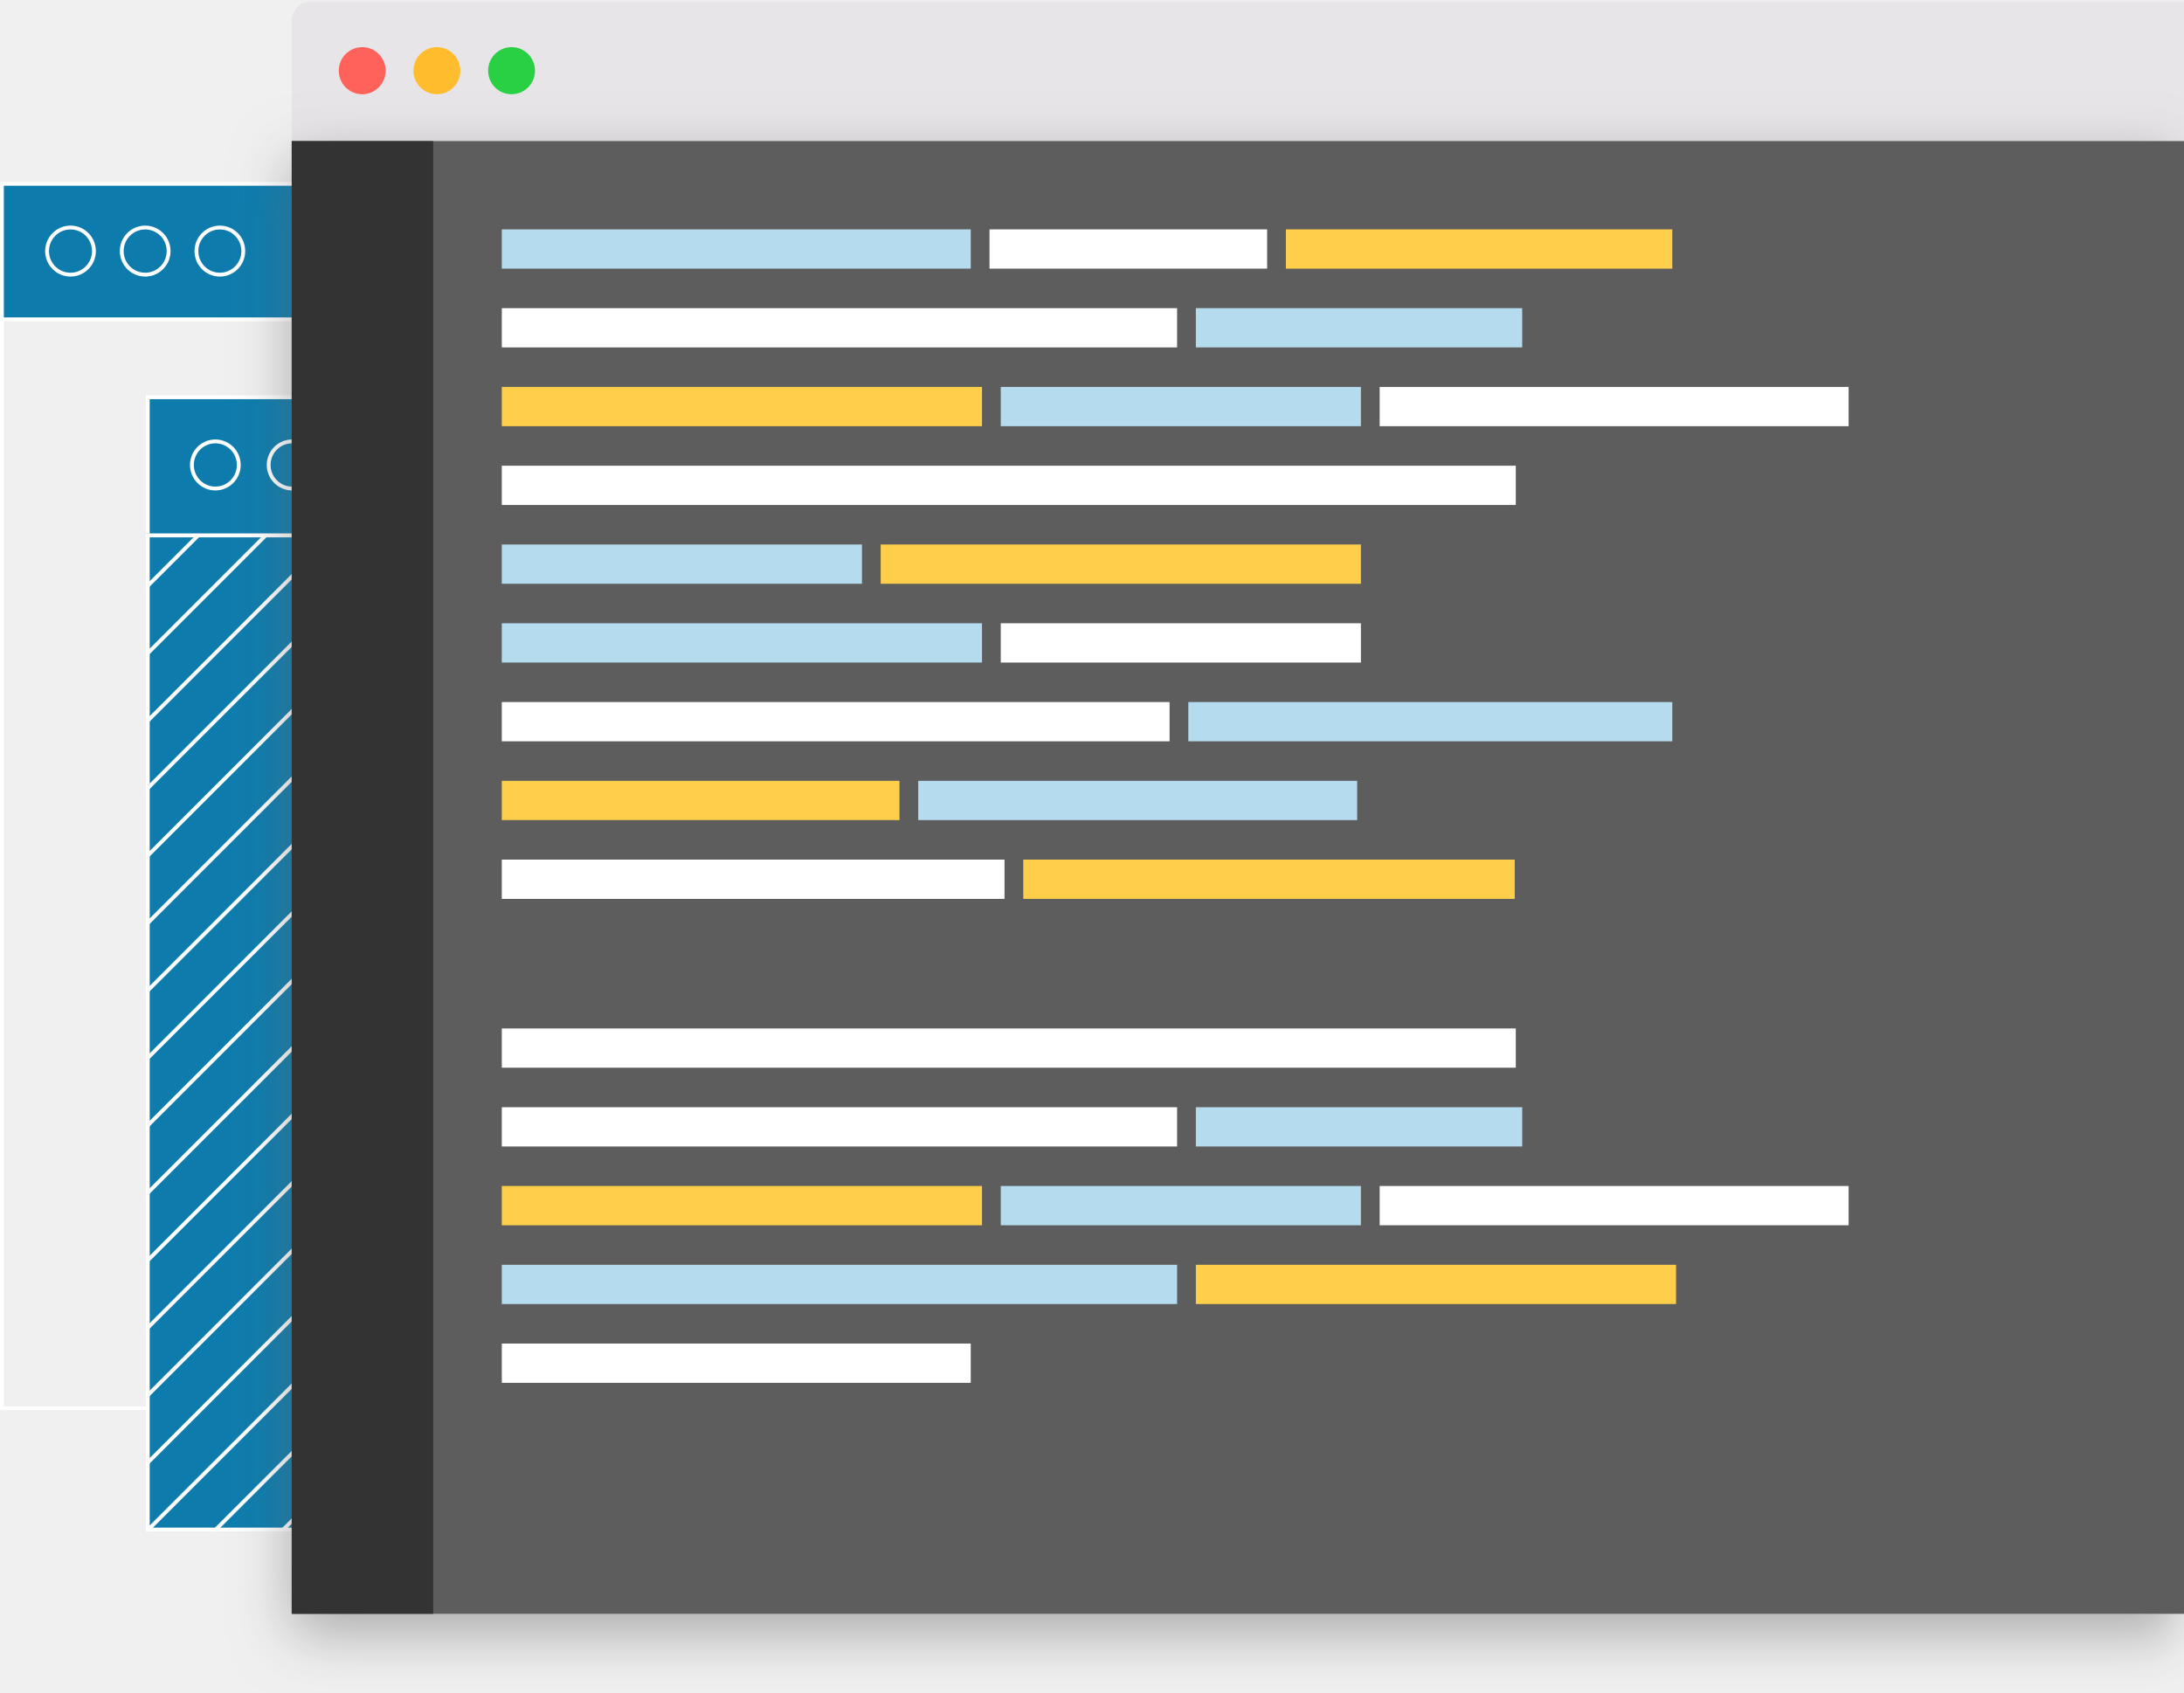
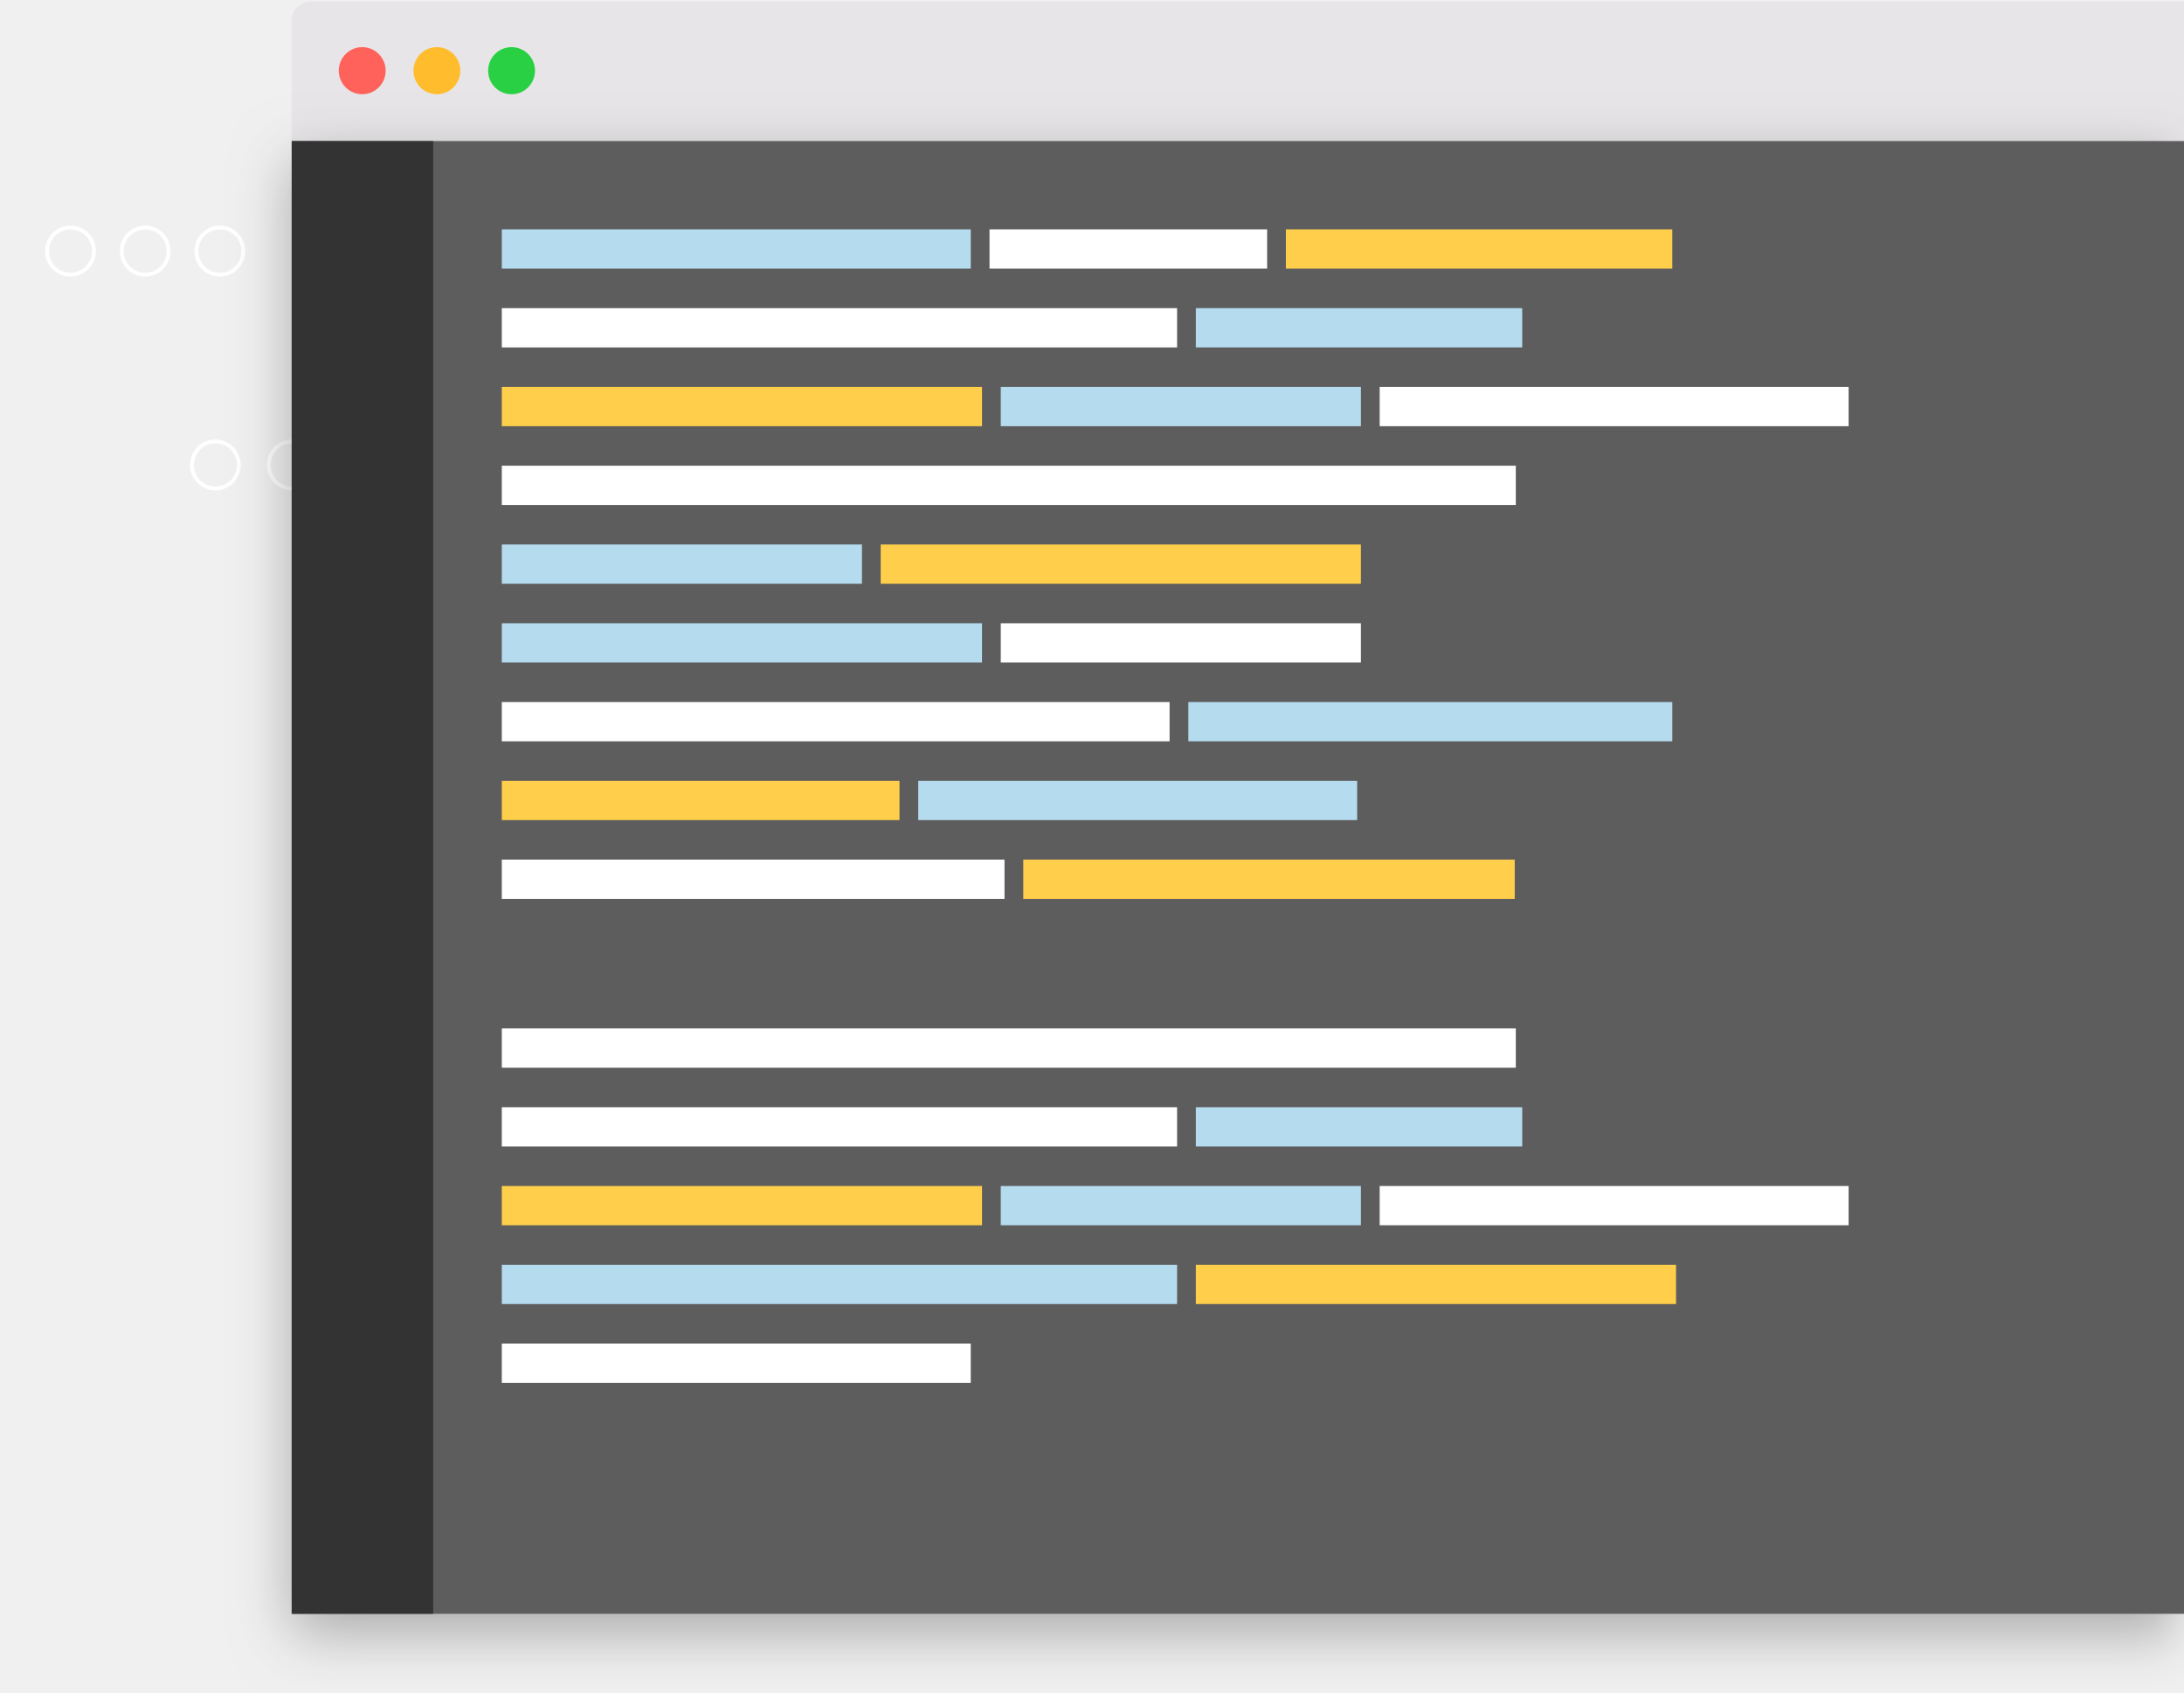
- <svg xmlns="http://www.w3.org/2000/svg" xmlns:xlink="http://www.w3.org/1999/xlink" width="569px" height="441px" viewBox="0 0 569 441" version="1.1">
+ <svg xmlns="http://www.w3.org/2000/svg" xmlns:xlink="http://www.w3.org/1999/xlink" width="569" height="441" viewBox="0 0 569 441">
  <defs>
-     <rect id="path-1" x="-2.38742359e-12" y="0.39" width="688.857" height="36.361" />
-     <mask id="mask-2" maskContentUnits="userSpaceOnUse" maskUnits="objectBoundingBox" x="0" y="0" width="688.857" height="36.361" fill="white">
-       <use xlink:href="#path-1" />
+     <path id="a" d="M0 .39h688.857v36.361h-688.857z" />
+     <mask id="e" x="0" y="0" width="688.857" height="36.361">
+       <use xlink:href="#a" />
    </mask>
-     <rect id="path-3" x="-2.84217094e-12" y="35.752" width="688.857" height="284.647" />
-     <mask id="mask-4" maskContentUnits="userSpaceOnUse" maskUnits="objectBoundingBox" x="0" y="0" width="688.857" height="284.647" fill="white">
-       <use xlink:href="#path-3" />
+     <path id="b" d="M0 35.752h688.857v284.647h-688.857z" />
+     <mask id="f" x="0" y="0" width="688.857" height="284.647">
+       <use xlink:href="#b" />
    </mask>
-     <rect id="path-5" x="0" y="0" width="475" height="260" />
-     <mask id="mask-6" maskContentUnits="userSpaceOnUse" maskUnits="objectBoundingBox" x="0" y="0" width="475" height="260" fill="white">
-       <use xlink:href="#path-5" />
+     <path id="c" d="M0 0h475v260h-475z" />
+     <mask x="0" y="0" width="475" height="260">
+       <use xlink:href="#c" />
    </mask>
-     <mask id="mask-8" maskContentUnits="userSpaceOnUse" maskUnits="objectBoundingBox" x="0" y="0" width="475" height="260" fill="white">
-       <use xlink:href="#path-5" />
+     <mask id="g" x="0" y="0" width="475" height="260">
+       <use xlink:href="#c" />
    </mask>
-     <polyline id="path-9" points="0 36 0 0 532 0 532 36" />
-     <mask id="mask-10" maskContentUnits="userSpaceOnUse" maskUnits="objectBoundingBox" x="0" y="0" width="532" height="36" fill="white">
-       <use xlink:href="#path-9" />
+     <path id="d" d="M0 36v-36h532v36" />
+     <mask id="i" x="0" y="0" width="532" height="36">
+       <use xlink:href="#d" />
    </mask>
-     <polygon id="path-11" points="0 420.458 644.354 420.458 644.354 36.752 0 36.752" />
-     <filter x="-50%" y="-50%" width="200%" height="200%" filterUnits="objectBoundingBox" id="filter-12">
-       <feOffset dx="0" dy="5" in="SourceAlpha" result="shadowOffsetOuter1" />
+     <path id="k" d="M0 420.458h644.354v-383.707h-644.354z" />
+     <filter x="-50%" y="-50%" width="200%" height="200%" filterUnits="objectBoundingBox" id="j">
+       <feOffset dy="5" in="SourceAlpha" result="shadowOffsetOuter1" />
      <feGaussianBlur stdDeviation="7.5" in="shadowOffsetOuter1" result="shadowBlurOuter1" />
-       <feColorMatrix values="0 0 0 0 0.395   0 0 0 0 0.395   0 0 0 0 0.395  0 0 0 0.5 0" type="matrix" in="shadowBlurOuter1" />
+       <feColorMatrix values="0 0 0 0 0.395 0 0 0 0 0.395 0 0 0 0 0.395 0 0 0 0.5 0" in="shadowBlurOuter1" />
    </filter>
  </defs>
-   <g id="Page-1" stroke="none" stroke-width="1" fill="none" fill-rule="evenodd">
-     <g id="1" transform="translate(-711, -2273)">
-       <g id="Group-6-Copy-4" transform="translate(0, 2100)">
-         <g id="windows" transform="translate(711, 173)">
-           <g id="windowThree" transform="translate(0, 47)" stroke="#FFFFFF">
-             <use id="Rectangle-632" mask="url(#mask-2)" stroke-width="2" fill="#0D7CAD" xlink:href="#path-1" />
-             <use id="Rectangle-632-Copy" mask="url(#mask-4)" stroke-width="2" xlink:href="#path-3" />
-             <ellipse id="Oval-2" cx="57.279" cy="18.417" rx="6.106" ry="6.139" />
-             <ellipse id="Oval-2-Copy" cx="37.824" cy="18.417" rx="6.106" ry="6.139" />
-             <ellipse id="Oval-2-Copy-2" cx="18.369" cy="18.417" rx="6.106" ry="6.139" />
-           </g>
-           <g id="windowTwo" transform="translate(38, 103)">
-             <g id="Group-25" transform="translate(0, 36)">
-               <mask id="mask-7" fill="white">
-                 <use xlink:href="#path-5" />
-               </mask>
-               <g id="Rectangle-869" stroke="#FFFFFF" mask="url(#mask-6)" stroke-width="2" fill="#0D7CAD">
-                 <use mask="url(#mask-8)" xlink:href="#path-5" />
-               </g>
-               <g id="Group-16" mask="url(#mask-7)" stroke="#FFFFFF" stroke-linecap="square">
-                 <g transform="translate(-164, -183)">
-                   <path d="M-67.181,163.057 L393.322,163.057" id="Line" transform="translate(163.0709, 163.4222) rotate(-45) translate(-163.0709, -163.4222) " />
-                   <path d="M151.97,382.207 L612.473,382.207" id="Line-Copy-111" transform="translate(382.2216, 382.5729) rotate(-45) translate(-382.2216, -382.5729) " />
-                   <path d="M-23.247,206.99 L437.256,206.99" id="Line-Copy-91" transform="translate(207.0044, 207.3557) rotate(-45) translate(-207.0044, -207.3557) " />
-                   <path d="M195.904,426.141 L656.407,426.141" id="Line-Copy-112" transform="translate(426.1551, 426.5064) rotate(-45) translate(-426.1551, -426.5064) " />
-                   <path d="M20.686,250.924 L481.189,250.924" id="Line-Copy-96" transform="translate(250.9379, 251.2893) rotate(-45) translate(-250.9379, -251.2893) " />
-                   <path d="M239.837,470.074 L700.34,470.074" id="Line-Copy-113" transform="translate(470.0886, 470.44) rotate(-45) translate(-470.0886, -470.44) " />
-                   <path d="M64.62,294.857 L525.123,294.857" id="Line-Copy-101" transform="translate(294.8714, 295.2228) rotate(-45) translate(-294.8714, -295.2228) " />
-                   <path d="M283.771,514.008 L744.274,514.008" id="Line-Copy-114" transform="translate(514.0221, 514.3735) rotate(-45) translate(-514.0221, -514.3735) " />
-                   <path d="M108.553,338.791 L569.056,338.791" id="Line-Copy-106" transform="translate(338.8049, 339.1563) rotate(-45) translate(-338.8049, -339.1563) " />
-                   <path d="M327.704,557.942 L788.207,557.942" id="Line-Copy-115" transform="translate(557.9556, 558.307) rotate(-45) translate(-557.9556, -558.307) " />
-                   <path d="M-58.394,171.843 L402.109,171.843" id="Line-Copy-87" transform="translate(171.8576, 172.2089) rotate(-45) translate(-171.8576, -172.2089) " />
-                   <path d="M160.757,390.994 L621.26,390.994" id="Line-Copy-116" transform="translate(391.0083, 391.3596) rotate(-45) translate(-391.0083, -391.3596) " />
-                   <path d="M-14.46,215.777 L446.043,215.777" id="Line-Copy-92" transform="translate(215.7911, 216.1424) rotate(-45) translate(-215.7911, -216.1424) " />
-                   <path d="M204.69,434.928 L665.193,434.928" id="Line-Copy-117" transform="translate(434.9418, 435.2931) rotate(-45) translate(-434.9418, -435.2931) " />
-                   <path d="M29.473,259.71 L489.976,259.71" id="Line-Copy-97" transform="translate(259.7246, 260.076) rotate(-45) translate(-259.7246, -260.076) " />
-                   <path d="M248.624,478.861 L709.127,478.861" id="Line-Copy-118" transform="translate(478.8753, 479.2267) rotate(-45) translate(-478.8753, -479.2267) " />
-                   <path d="M73.407,303.644 L533.91,303.644" id="Line-Copy-102" transform="translate(303.6581, 304.0095) rotate(-45) translate(-303.6581, -304.0095) " />
-                   <path d="M292.557,522.795 L753.06,522.795" id="Line-Copy-119" transform="translate(522.8088, 523.1602) rotate(-45) translate(-522.8088, -523.1602) " />
-                   <path d="M117.34,347.578 L577.843,347.578" id="Line-Copy-107" transform="translate(347.5916, 347.943) rotate(-45) translate(-347.5916, -347.943) " />
-                   <path d="M336.491,566.728 L796.994,566.728" id="Line-Copy-120" transform="translate(566.7423, 567.0937) rotate(-45) translate(-566.7423, -567.0937) " />
-                   <path d="M-49.607,180.63 L410.896,180.63" id="Line-Copy-88" transform="translate(180.6443, 180.9956) rotate(-45) translate(-180.6443, -180.9956) " />
-                   <path d="M169.543,399.781 L630.047,399.781" id="Line-Copy-121" transform="translate(399.795, 400.1463) rotate(-45) translate(-399.795, -400.1463) " />
-                   <path d="M-5.674,224.564 L454.829,224.564" id="Line-Copy-93" transform="translate(224.5778, 224.9291) rotate(-45) translate(-224.5778, -224.9291) " />
-                   <path d="M213.477,443.714 L673.98,443.714" id="Line-Copy-122" transform="translate(443.7285, 444.0799) rotate(-45) translate(-443.7285, -444.0799) " />
-                   <path d="M38.26,268.497 L498.763,268.497" id="Line-Copy-98" transform="translate(268.5113, 268.8627) rotate(-45) translate(-268.5113, -268.8627) " />
-                   <path d="M257.41,487.648 L717.914,487.648" id="Line-Copy-123" transform="translate(487.662, 488.0134) rotate(-45) translate(-487.662, -488.0134) " />
-                   <path d="M82.193,312.431 L542.696,312.431" id="Line-Copy-103" transform="translate(312.4448, 312.7962) rotate(-45) translate(-312.4448, -312.7962) " />
-                   <path d="M301.344,531.581 L761.847,531.581" id="Line-Copy-124" transform="translate(531.5955, 531.9469) rotate(-45) translate(-531.5955, -531.9469) " />
-                   <path d="M126.127,356.364 L586.63,356.364" id="Line-Copy-108" transform="translate(356.3783, 356.7297) rotate(-45) translate(-356.3783, -356.7297) " />
-                   <path d="M345.277,575.515 L805.781,575.515" id="Line-Copy-125" transform="translate(575.529, 575.8804) rotate(-45) translate(-575.529, -575.8804) " />
-                   <path d="M-40.821,189.417 L419.683,189.417" id="Line-Copy-89" transform="translate(189.431, 189.7823) rotate(-45) translate(-189.431, -189.7823) " />
-                   <path d="M178.33,408.568 L638.833,408.568" id="Line-Copy-126" transform="translate(408.5817, 408.933) rotate(-45) translate(-408.5817, -408.933) " />
-                   <path d="M3.113,233.35 L463.616,233.35" id="Line-Copy-94" transform="translate(233.3645, 233.7158) rotate(-45) translate(-233.3645, -233.7158) " />
-                   <path d="M222.264,452.501 L682.767,452.501" id="Line-Copy-127" transform="translate(452.5152, 452.8666) rotate(-45) translate(-452.5152, -452.8666) " />
-                   <path d="M47.046,277.284 L507.55,277.284" id="Line-Copy-99" transform="translate(277.298, 277.6494) rotate(-45) translate(-277.298, -277.6494) " />
-                   <path d="M266.197,496.435 L726.7,496.435" id="Line-Copy-128" transform="translate(496.4487, 496.8001) rotate(-45) translate(-496.4487, -496.8001) " />
-                   <path d="M90.98,321.217 L551.483,321.217" id="Line-Copy-104" transform="translate(321.2315, 321.5829) rotate(-45) translate(-321.2315, -321.5829) " />
-                   <path d="M310.131,540.368 L770.634,540.368" id="Line-Copy-129" transform="translate(540.3822, 540.7336) rotate(-45) translate(-540.3822, -540.7336) " />
-                   <path d="M134.913,365.151 L595.417,365.151" id="Line-Copy-109" transform="translate(365.165, 365.5164) rotate(-45) translate(-365.165, -365.5164) " />
-                   <path d="M354.064,584.302 L814.567,584.302" id="Line-Copy-130" transform="translate(584.3157, 584.6671) rotate(-45) translate(-584.3157, -584.6671) " />
-                   <path d="M-32.034,198.204 L428.469,198.204" id="Line-Copy-90" transform="translate(198.2177, 198.569) rotate(-45) translate(-198.2177, -198.569) " />
-                   <path d="M187.117,417.354 L647.62,417.354" id="Line-Copy-131" transform="translate(417.3684, 417.7197) rotate(-45) translate(-417.3684, -417.7197) " />
-                   <path d="M11.9,242.137 L472.403,242.137" id="Line-Copy-95" transform="translate(242.1512, 242.5025) rotate(-45) translate(-242.1512, -242.5025) " />
-                   <path d="M231.05,461.288 L691.553,461.288" id="Line-Copy-132" transform="translate(461.3019, 461.6533) rotate(-45) translate(-461.3019, -461.6533) " />
-                   <path d="M55.833,286.071 L516.336,286.071" id="Line-Copy-100" transform="translate(286.0847, 286.4361) rotate(-45) translate(-286.0847, -286.4361) " />
-                   <path d="M274.984,505.221 L735.487,505.221" id="Line-Copy-133" transform="translate(505.2354, 505.5868) rotate(-45) translate(-505.2354, -505.5868) " />
-                   <path d="M99.767,330.004 L560.27,330.004" id="Line-Copy-105" transform="translate(330.0182, 330.3696) rotate(-45) translate(-330.0182, -330.3696) " />
-                   <path d="M318.917,549.155 L779.42,549.155" id="Line-Copy-134" transform="translate(549.1689, 549.5203) rotate(-45) translate(-549.1689, -549.5203) " />
-                   <path d="M143.7,373.938 L604.203,373.938" id="Line-Copy-110" transform="translate(373.9517, 374.3031) rotate(-45) translate(-373.9517, -374.3031) " />
-                   <path d="M362.851,593.088 L823.354,593.088" id="Line-Copy-135" transform="translate(593.1024, 593.4538) rotate(-45) translate(-593.1024, -593.4538) " />
-                 </g>
-               </g>
-             </g>
-             <use id="Rectangle-870" stroke="#FFFFFF" mask="url(#mask-10)" stroke-width="2" fill="#0D7CAD" xlink:href="#path-9" />
-             <ellipse id="Oval-2" stroke="#FFFFFF" cx="18.106" cy="18.139" rx="6.106" ry="6.139" />
-             <ellipse id="Oval-2-Copy-3" stroke="#FFFFFF" cx="38.106" cy="18.139" rx="6.106" ry="6.139" />
-             <ellipse id="Oval-2-Copy-4" stroke="#FFFFFF" cx="58.106" cy="18.139" rx="6.106" ry="6.139" />
-           </g>
-           <g id="windowOne" transform="translate(76, 0)">
-             <rect id="Rectangle-632" fill="#E7E5E7" x="0" y="0.39" width="529.953" height="41.355" rx="5" />
-             <g id="Fill-10">
-               <use fill="black" fill-opacity="1" filter="url(#filter-12)" xlink:href="#path-11" />
-               <use fill="#5D5D5D" fill-rule="evenodd" xlink:href="#path-11" />
-             </g>
-             <rect id="Rectangle-40" fill="#B5DBEF" x="54.735" y="59.757" width="122.176" height="10.231" />
-             <rect id="Rectangle-40-Copy-17" fill="#B5DBEF" x="54.735" y="329.522" width="175.933" height="10.231" />
-             <rect id="Rectangle-40-Copy-11" fill="#B5DBEF" x="54.735" y="162.385" width="125.108" height="10.231" />
-             <rect id="Rectangle-40-Copy-5" fill="#FFCE4B" x="54.735" y="100.809" width="125.108" height="10.231" />
-             <rect id="Rectangle-40-Copy-18" fill="#FFCE4B" x="54.735" y="308.996" width="125.108" height="10.231" />
-             <rect id="Rectangle-40-Copy-12" fill="#FFCE4B" x="54.735" y="203.436" width="103.605" height="10.231" />
-             <rect id="Rectangle-40-Copy-23" fill="#FFCE4B" x="190.594" y="223.962" width="128.04" height="10.231" />
-             <rect id="Rectangle-40-Copy-8" fill="#FFFFFF" x="54.735" y="121.334" width="264.179" height="10.231" />
-             <rect id="Rectangle-40-Copy-19" fill="#FFFFFF" x="54.735" y="267.945" width="264.179" height="10.231" />
-             <rect id="Rectangle-40-Copy-22" fill="#FFFFFF" x="54.735" y="350.047" width="122.176" height="10.231" />
-             <rect id="Rectangle-40-Copy-13" fill="#FFFFFF" x="54.735" y="223.962" width="130.973" height="10.231" />
-             <rect id="Rectangle-40-Copy-3" fill="#FFFFFF" x="54.735" y="80.283" width="175.933" height="10.231" />
-             <rect id="Rectangle-40-Copy-20" fill="#FFFFFF" x="54.735" y="288.471" width="175.933" height="10.231" />
-             <rect id="Rectangle-40-Copy-14" fill="#FFFFFF" x="54.735" y="182.911" width="173.979" height="10.231" />
-             <rect id="Rectangle-40-Copy" fill="#FFFFFF" x="181.798" y="59.757" width="72.328" height="10.231" />
-             <rect id="Rectangle-40-Copy-15" fill="#FFFFFF" x="184.73" y="162.385" width="93.831" height="10.231" />
-             <rect id="Rectangle-40-Copy-6" fill="#B5DBEF" x="184.73" y="100.809" width="93.831" height="10.231" />
-             <rect id="Rectangle-40-Copy-24" fill="#B5DBEF" x="184.73" y="308.996" width="93.831" height="10.231" />
-             <rect id="Rectangle-40-Copy-16" fill="#B5DBEF" x="163.227" y="203.436" width="114.357" height="10.231" />
-             <rect id="Rectangle-40-Copy-9" fill="#B5DBEF" x="54.735" y="141.86" width="93.831" height="10.231" />
-             <rect id="Rectangle-40-Copy-2" fill="#FFCE4B" x="259.013" y="59.757" width="100.673" height="10.231" />
-             <rect id="Rectangle-40-Copy-25" fill="#FFCE4B" x="235.555" y="329.522" width="125.108" height="10.231" />
-             <rect id="Rectangle-40-Copy-7" fill="#FFFFFF" x="283.448" y="100.809" width="122.176" height="10.231" />
-             <rect id="Rectangle-40-Copy-26" fill="#FFFFFF" x="283.448" y="308.996" width="122.176" height="10.231" />
-             <rect id="Rectangle-40-Copy-10" fill="#FFCE4B" x="153.453" y="141.86" width="125.108" height="10.231" />
-             <rect id="Rectangle-40-Copy-4" fill="#B5DBEF" x="235.555" y="80.283" width="85.034" height="10.231" />
-             <rect id="Rectangle-40-Copy-27" fill="#B5DBEF" x="235.555" y="288.471" width="85.034" height="10.231" />
-             <rect id="Rectangle-40-Copy-21" fill="#B5DBEF" x="233.6" y="182.911" width="126.086" height="10.231" />
-             <ellipse id="Oval-2" fill="#2AD043" cx="57.279" cy="18.417" rx="6.106" ry="6.139" />
-             <ellipse id="Oval-2-Copy" fill="#FFBD2E" cx="37.824" cy="18.417" rx="6.106" ry="6.139" />
-             <ellipse id="Oval-2-Copy-2" fill="#FF625A" cx="18.369" cy="18.417" rx="6.106" ry="6.139" />
-             <rect id="Rectangle-62" fill="#333333" x="0" y="36.752" width="36.862" height="383.707" />
-           </g>
+   <g fill="none">
+     <g transform="translate(0 47)" stroke="#fff">
+       <use id="Rectangle-632" mask="url(#e)" fill="#0D7CAD" xlink:href="#a" />
+       <use mask="url(#f)" xlink:href="#b" />
+       <ellipse id="Oval-2" cx="57.279" cy="18.417" rx="6.106" ry="6.139" />
+       <ellipse id="Oval-2-Copy" cx="37.824" cy="18.417" rx="6.106" ry="6.139" />
+       <ellipse id="Oval-2-Copy-2" cx="18.369" cy="18.417" rx="6.106" ry="6.139" />
+     </g>
+     <g transform="translate(38 103)">
+       <g transform="translate(0 36)">
+         <mask id="h">
+           <use xlink:href="#c" />
+         </mask>
+         <use mask="url(#g)" xlink:href="#c" stroke="#fff" stroke-width="2" fill="#0D7CAD" />
+         <g mask="url(#h)" stroke="#fff" stroke-linecap="square">
+           <path d="M-163.976 142.952l325.576-325.576" />
+           <path d="M55.175 362.103l325.576-325.576" />
+           <path d="M-120.043 186.886l325.576-325.576" />
+           <path d="M99.108 406.036l325.576-325.576" />
+           <path d="M-76.109 230.819l325.576-325.576" />
+           <path d="M143.042 449.97l325.576-325.576" />
+           <path d="M-32.176 274.753l325.576-325.576" />
+           <path d="M186.975 493.903l325.576-325.576" />
+           <path d="M11.758 318.686l325.576-325.576" />
+           <path d="M230.909 537.837l325.576-325.576" />
+           <path d="M-155.188 151.739l325.576-325.576" />
+           <path d="M63.962 370.89l325.576-325.576" />
+           <path d="M-111.255 195.672l325.576-325.576" />
+           <path d="M107.896 414.823l325.576-325.576" />
+           <path d="M-67.321 239.606l325.576-325.576" />
+           <path d="M151.829 458.757l325.576-325.576" />
+           <path d="M-23.388 283.539l325.576-325.576" />
+           <path d="M195.763 502.69l325.576-325.576" />
+           <path d="M20.546 327.473l325.576-325.576" />
+           <path d="M239.696 546.624l325.576-325.576" />
+           <path d="M-146.402 160.526l325.576-325.576" />
+           <path d="M72.748 379.676l325.576-325.576" />
+           <path d="M-102.468 204.459l325.576-325.576" />
+           <path d="M116.681 423.61l325.576-325.576" />
+           <path d="M-58.535 248.393l325.576-325.576" />
+           <path d="M160.616 467.543l325.576-325.576" />
+           <path d="M-14.601 292.326l325.576-325.576" />
+           <path d="M204.55 511.477l325.576-325.576" />
+           <path d="M29.332 336.26l325.576-325.576" />
+           <path d="M248.483 555.41l325.576-325.576" />
+           <path d="M-137.615 169.312l325.576-325.576" />
+           <path d="M81.536 388.463l325.576-325.576" />
+           <path d="M-93.682 213.246l325.576-325.576" />
+           <path d="M125.469 432.397l325.576-325.576" />
+           <path d="M-49.748 257.179l325.576-325.576" />
+           <path d="M169.403 476.33l325.576-325.576" />
+           <path d="M-5.814 301.113l325.576-325.576" />
+           <path d="M213.336 520.264l325.576-325.576" />
+           <path d="M38.119 345.046l325.576-325.576" />
+           <path d="M257.27 564.197l325.576-325.576" />
+           <path d="M-128.828 178.099l325.576-325.576" />
+           <path d="M90.322 397.25l325.576-325.576" />
+           <path d="M-84.895 222.033l325.576-325.576" />
+           <path d="M134.256 441.183l325.576-325.576" />
+           <path d="M-40.961 265.966l325.576-325.576" />
+           <path d="M178.189 485.117l325.576-325.576" />
+           <path d="M2.972 309.9l325.576-325.576" />
+           <path d="M222.123 529.05l325.576-325.576" />
+           <path d="M46.906 353.833l325.576-325.576" />
+           <path d="M266.056 572.984l325.576-325.576" />
        </g>
      </g>
+       <use stroke="#fff" mask="url(#i)" stroke-width="2" fill="#0D7CAD" xlink:href="#d" />
+       <ellipse id="Oval-2" stroke="#fff" cx="18.106" cy="18.139" rx="6.106" ry="6.139" />
+       <ellipse stroke="#fff" cx="38.106" cy="18.139" rx="6.106" ry="6.139" />
+       <ellipse stroke="#fff" cx="58.106" cy="18.139" rx="6.106" ry="6.139" />
+     </g>
+     <g transform="translate(76 0)">
+       <rect fill="#E7E5E7" y=".39" width="529.953" height="41.355" rx="5" />
+       <g>
+         <use fill="#000" filter="url(#j)" xlink:href="#k" />
+         <use fill="#5D5D5D" xlink:href="#k" />
+       </g>
+       <path fill="#B5DBEF" d="M54.735 59.757h122.176v10.231h-122.176z" />
+       <path fill="#B5DBEF" d="M54.735 329.522h175.933v10.231h-175.933z" />
+       <path fill="#B5DBEF" d="M54.735 162.385h125.108v10.231h-125.108z" />
+       <path fill="#FFCE4B" d="M54.735 100.809h125.108v10.231h-125.108z" />
+       <path fill="#FFCE4B" d="M54.735 308.996h125.108v10.231h-125.108z" />
+       <path fill="#FFCE4B" d="M54.735 203.436h103.605v10.231h-103.605z" />
+       <path fill="#FFCE4B" d="M190.594 223.962h128.04v10.231h-128.04z" />
+       <path fill="#fff" d="M54.735 121.334h264.179v10.231h-264.179z" />
+       <path fill="#fff" d="M54.735 267.945h264.179v10.231h-264.179z" />
+       <path fill="#fff" d="M54.735 350.047h122.176v10.231h-122.176z" />
+       <path fill="#fff" d="M54.735 223.962h130.973v10.231h-130.973z" />
+       <path fill="#fff" d="M54.735 80.283h175.933v10.231h-175.933z" />
+       <path fill="#fff" d="M54.735 288.471h175.933v10.231h-175.933z" />
+       <path fill="#fff" d="M54.735 182.911h173.979v10.231h-173.979z" />
+       <path fill="#fff" d="M181.798 59.757h72.328v10.231h-72.328z" />
+       <path fill="#fff" d="M184.73 162.385h93.831v10.231h-93.831z" />
+       <path fill="#B5DBEF" d="M184.73 100.809h93.831v10.231h-93.831z" />
+       <path fill="#B5DBEF" d="M184.73 308.996h93.831v10.231h-93.831z" />
+       <path fill="#B5DBEF" d="M163.227 203.436h114.357v10.231h-114.357z" />
+       <path fill="#B5DBEF" d="M54.735 141.86h93.831v10.231h-93.831z" />
+       <path fill="#FFCE4B" d="M259.013 59.757h100.673v10.231h-100.673z" />
+       <path fill="#FFCE4B" d="M235.555 329.522h125.108v10.231h-125.108z" />
+       <path fill="#fff" d="M283.448 100.809h122.176v10.231h-122.176z" />
+       <path fill="#fff" d="M283.448 308.996h122.176v10.231h-122.176z" />
+       <path fill="#FFCE4B" d="M153.453 141.86h125.108v10.231h-125.108z" />
+       <path fill="#B5DBEF" d="M235.555 80.283h85.034v10.231h-85.034z" />
+       <path fill="#B5DBEF" d="M235.555 288.471h85.034v10.231h-85.034z" />
+       <path fill="#B5DBEF" d="M233.6 182.911h126.086v10.231h-126.086z" />
+       <ellipse fill="#2AD043" cx="57.279" cy="18.417" rx="6.106" ry="6.139" />
+       <ellipse fill="#FFBD2E" cx="37.824" cy="18.417" rx="6.106" ry="6.139" />
+       <ellipse fill="#FF625A" cx="18.369" cy="18.417" rx="6.106" ry="6.139" />
+       <path fill="#333" d="M0 36.752h36.862v383.707h-36.862z" />
    </g>
  </g>
</svg>
